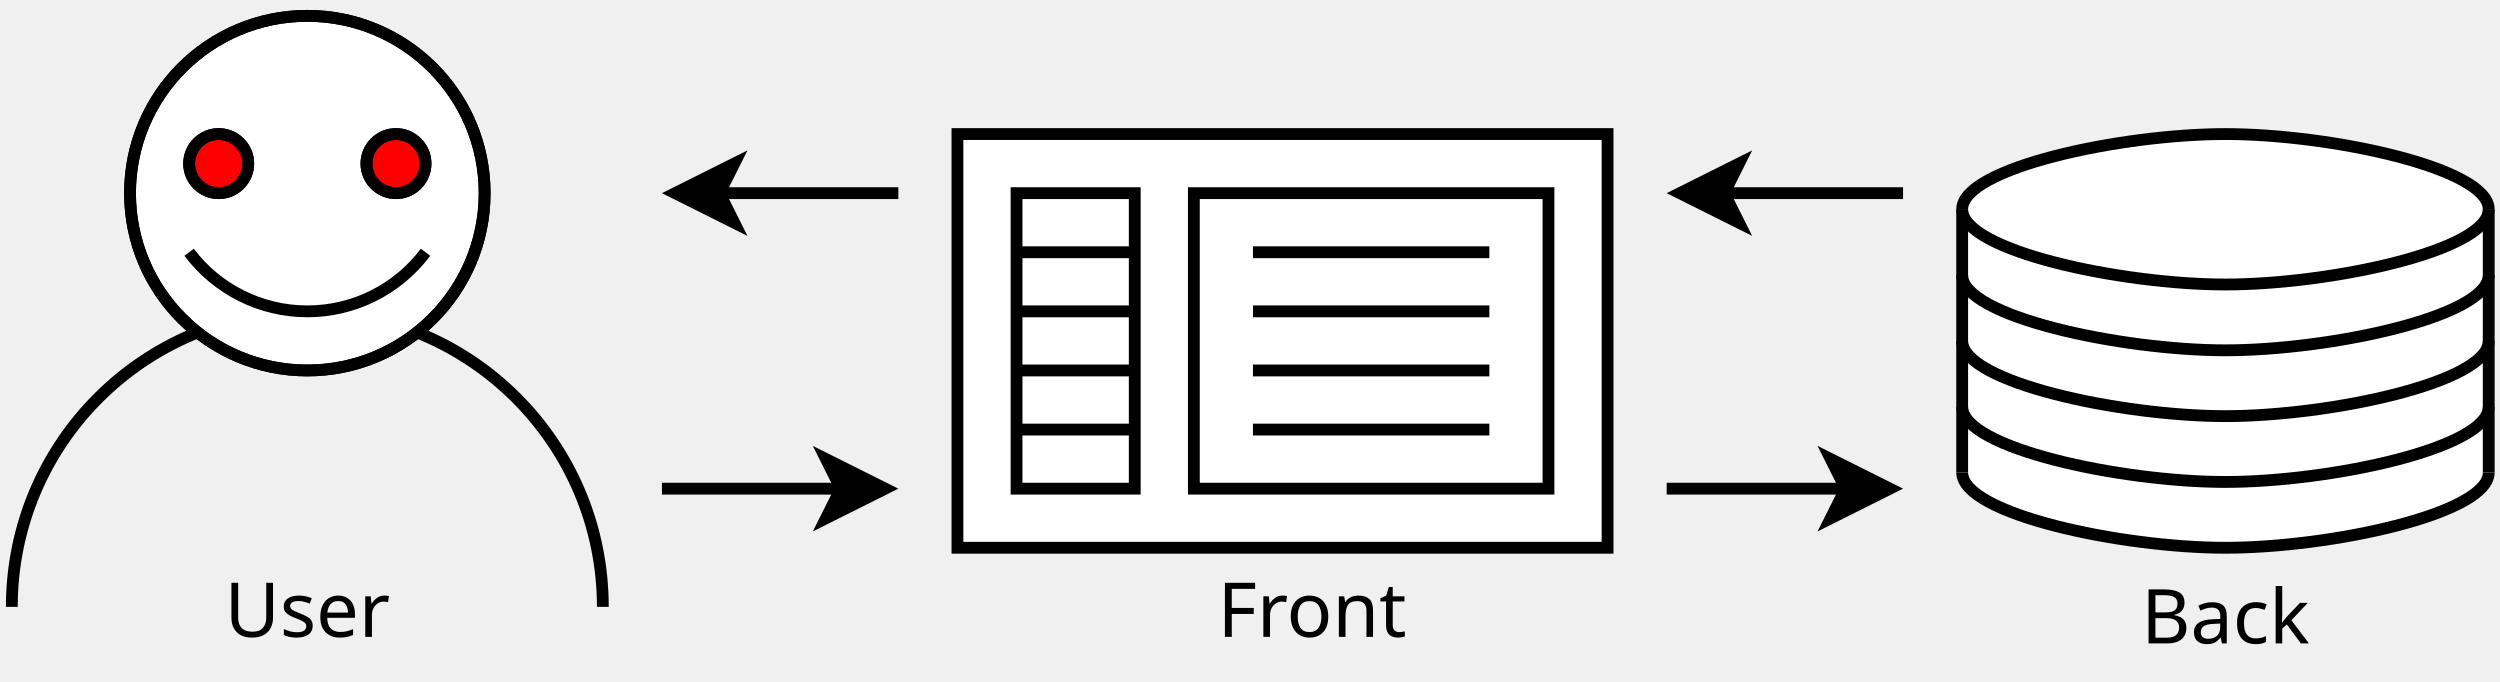
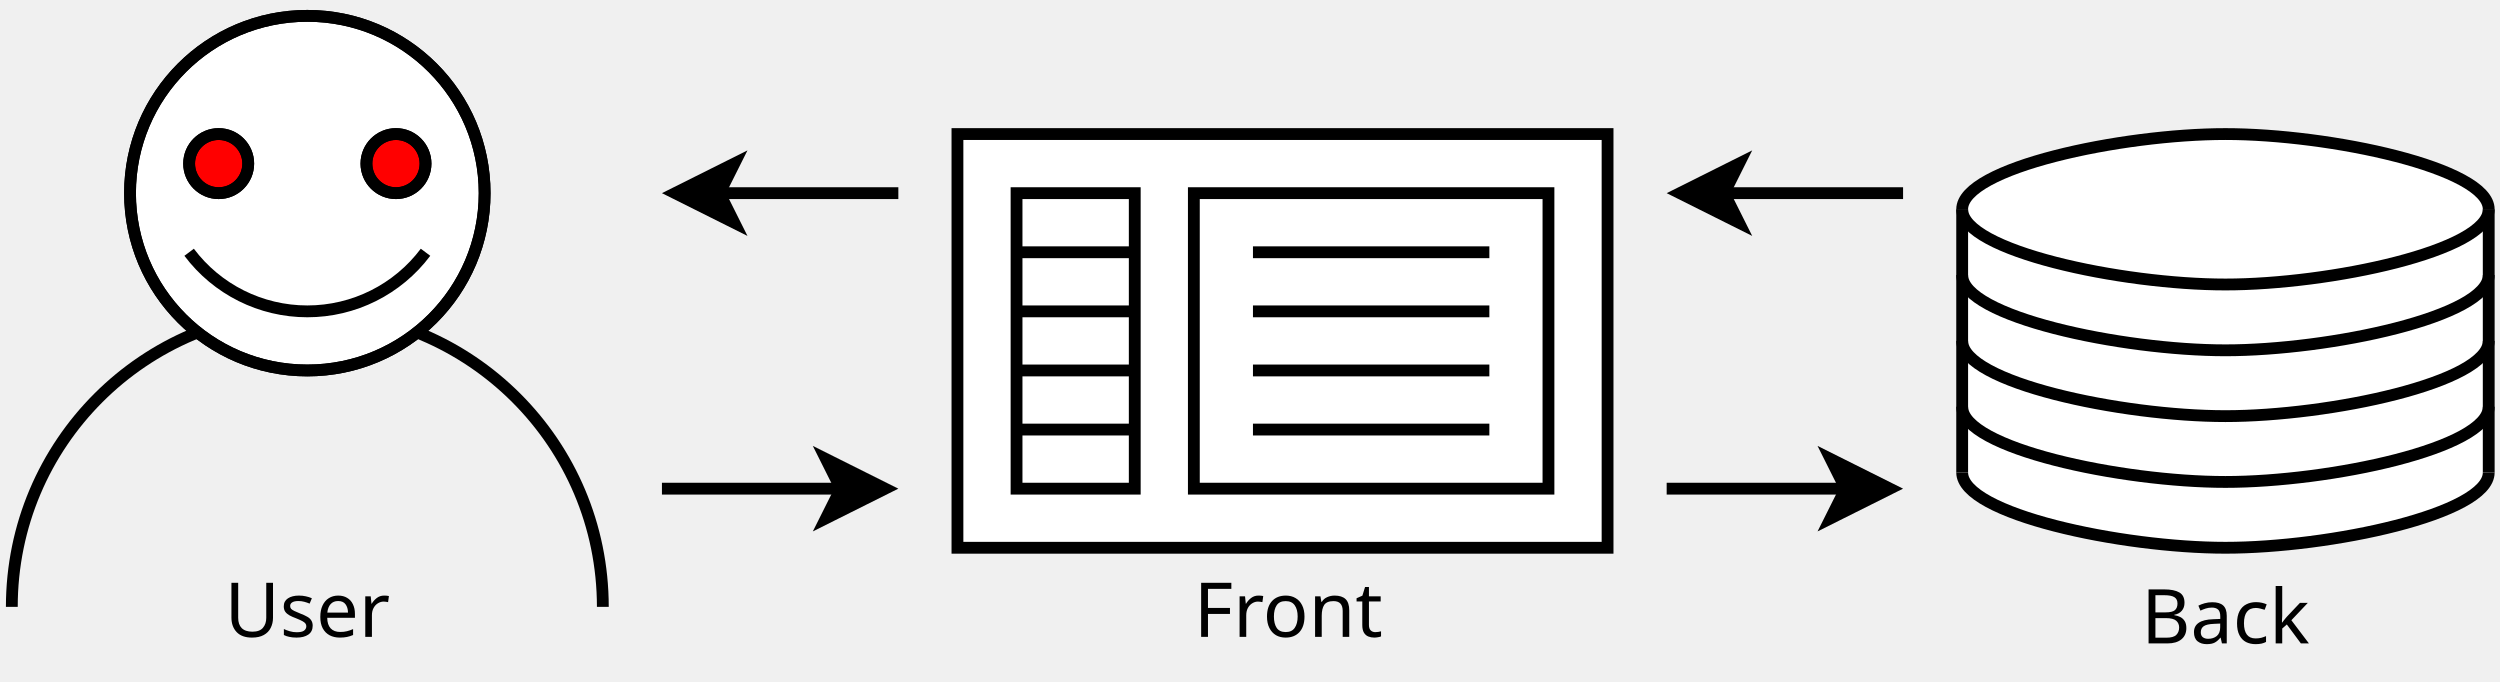
<svg xmlns="http://www.w3.org/2000/svg" width="22cm" height="6cm" viewBox="18 89 423 112">
  <path style="fill: none; fill-opacity:0; stroke-width: 2; stroke: #000000" d="M 120,190 A 50,50 0 1 0 20,190" />
  <g>
    <ellipse style="fill: #ffffff" cx="70" cy="120" rx="30" ry="30" />
    <ellipse style="fill: none; fill-opacity:0; stroke-width: 2; stroke: #000000" cx="70" cy="120" rx="30" ry="30" />
    <ellipse style="fill: none; fill-opacity:0; stroke-width: 2; stroke: #000000" cx="70" cy="120" rx="30" ry="30" />
  </g>
  <path style="fill: none; fill-opacity:0; stroke-width: 2; stroke: #000000" d="M 50,130 A 25,25 0 0 0 90,130" />
  <g>
    <ellipse style="fill: #ff0000" cx="55" cy="115" rx="5" ry="5" />
    <ellipse style="fill: none; fill-opacity:0; stroke-width: 2; stroke: #000000" cx="55" cy="115" rx="5" ry="5" />
    <ellipse style="fill: none; fill-opacity:0; stroke-width: 2; stroke: #000000" cx="55" cy="115" rx="5" ry="5" />
  </g>
  <g>
    <ellipse style="fill: #ff0000" cx="85" cy="115" rx="5" ry="5" />
    <ellipse style="fill: none; fill-opacity:0; stroke-width: 2; stroke: #000000" cx="85" cy="115" rx="5" ry="5" />
    <ellipse style="fill: none; fill-opacity:0; stroke-width: 2; stroke: #000000" cx="85" cy="115" rx="5" ry="5" />
  </g>
  <g>
    <rect style="fill: #ffffff" x="180" y="110" width="110" height="70" />
    <rect style="fill: none; fill-opacity:0; stroke-width: 2; stroke: #000000" x="180" y="110" width="110" height="70" />
  </g>
  <g>
    <rect style="fill: #ffffff" x="190" y="120" width="20" height="50" />
    <rect style="fill: none; fill-opacity:0; stroke-width: 2; stroke: #000000" x="190" y="120" width="20" height="50" />
  </g>
  <g>
    <rect style="fill: #ffffff" x="220" y="120" width="60" height="50" />
    <rect style="fill: none; fill-opacity:0; stroke-width: 2; stroke: #000000" x="220" y="120" width="60" height="50" />
  </g>
  <line style="fill: none; fill-opacity:0; stroke-width: 2; stroke: #000000" x1="230" y1="130" x2="270" y2="130" />
  <line style="fill: none; fill-opacity:0; stroke-width: 2; stroke: #000000" x1="230" y1="140" x2="270" y2="140" />
  <line style="fill: none; fill-opacity:0; stroke-width: 2; stroke: #000000" x1="230" y1="150" x2="270" y2="150" />
  <line style="fill: none; fill-opacity:0; stroke-width: 2; stroke: #000000" x1="230" y1="160" x2="270" y2="160" />
  <line style="fill: none; fill-opacity:0; stroke-width: 2; stroke: #000000" x1="190" y1="130" x2="210" y2="130" />
  <line style="fill: none; fill-opacity:0; stroke-width: 2; stroke: #000000" x1="190" y1="140" x2="210" y2="140" />
  <line style="fill: none; fill-opacity:0; stroke-width: 2; stroke: #000000" x1="190" y1="150" x2="210" y2="150" />
  <line style="fill: none; fill-opacity:0; stroke-width: 2; stroke: #000000" x1="190" y1="160" x2="210" y2="160" />
  <g>
    <rect style="fill: #ffffff" x="350" y="122.727" width="89.091" height="44.545" />
    <ellipse style="fill: #ffffff" cx="394.545" cy="167.273" rx="44.545" ry="12.727" />
    <ellipse style="fill: #ffffff" cx="394.545" cy="122.727" rx="44.545" ry="12.727" />
    <path style="fill: none; fill-opacity:0; stroke-width: 2; stroke: #000000" d="M 350 122.727 L 350,167.273" />
    <path style="fill: none; fill-opacity:0; stroke-width: 2; stroke: #000000" d="M 439.091 122.727 L 439.091,167.273" />
    <path style="fill: none; fill-opacity:0; stroke-width: 2; stroke: #000000" d="M 350 122.727 C 350,115.698 376.973,110 394.545,110 C 412.118,110 439.091,115.698 439.091,122.727" />
    <path style="fill: none; fill-opacity:0; stroke-width: 2; stroke: #000000" d="M 350 122.727 C 350,129.756 376.973,135.455 394.545,135.455 C 412.118,135.455 439.091,129.756 439.091,122.727" />
    <path style="fill: none; fill-opacity:0; stroke-width: 2; stroke: #000000" d="M 350 133.864 C 350,140.893 376.973,146.591 394.545,146.591 C 412.118,146.591 439.091,140.893 439.091,133.864" />
    <path style="fill: none; fill-opacity:0; stroke-width: 2; stroke: #000000" d="M 350 145 C 350,152.029 376.973,157.727 394.545,157.727 C 412.118,157.727 439.091,152.029 439.091,145" />
    <path style="fill: none; fill-opacity:0; stroke-width: 2; stroke: #000000" d="M 350 156.136 C 350,163.165 376.973,168.864 394.545,168.864 C 412.118,168.864 439.091,163.165 439.091,156.136" />
    <path style="fill: none; fill-opacity:0; stroke-width: 2; stroke: #000000" d="M 350 167.273 C 350,174.302 376.973,180 394.545,180 C 412.118,180 439.091,174.302 439.091,167.273" />
    <text font-size="12.8" style="fill: #000000;text-anchor:middle;font-family:sans-serif;font-style:normal;font-weight:normal" x="394.545" y="196.182">
      <tspan x="394.545" y="196.182">Back</tspan>
    </text>
  </g>
  <g>
    <line style="fill: none; fill-opacity:0; stroke-width: 2; stroke: #000000" x1="170" y1="120" x2="139.736" y2="120" />
    <polygon style="fill: #000000" points="132.236,120 142.236,115 139.736,120 142.236,125 " />
    <polygon style="fill: none; fill-opacity:0; stroke-width: 2; stroke: #000000" points="132.236,120 142.236,115 139.736,120 142.236,125 " />
  </g>
  <g>
    <line style="fill: none; fill-opacity:0; stroke-width: 2; stroke: #000000" x1="130" y1="170" x2="160.264" y2="170" />
    <polygon style="fill: #000000" points="167.764,170 157.764,175 160.264,170 157.764,165 " />
    <polygon style="fill: none; fill-opacity:0; stroke-width: 2; stroke: #000000" points="167.764,170 157.764,175 160.264,170 157.764,165 " />
  </g>
  <g>
    <line style="fill: none; fill-opacity:0; stroke-width: 2; stroke: #000000" x1="300" y1="170" x2="330.264" y2="170" />
    <polygon style="fill: #000000" points="337.764,170 327.764,175 330.264,170 327.764,165 " />
    <polygon style="fill: none; fill-opacity:0; stroke-width: 2; stroke: #000000" points="337.764,170 327.764,175 330.264,170 327.764,165 " />
  </g>
  <g>
    <line style="fill: none; fill-opacity:0; stroke-width: 2; stroke: #000000" x1="340" y1="120" x2="309.736" y2="120" />
    <polygon style="fill: #000000" points="302.236,120 312.236,115 309.736,120 312.236,125 " />
    <polygon style="fill: none; fill-opacity:0; stroke-width: 2; stroke: #000000" points="302.236,120 312.236,115 309.736,120 312.236,125 " />
  </g>
-   <text font-size="12.8" style="fill: #000000;text-anchor:middle;font-family:sans-serif;font-style:normal;font-weight:normal" x="240" y="195.075">
-     <tspan x="240" y="195.075">Front</tspan>
+   <text font-size="12.8" style="fill: #000000;text-anchor:start;font-family:sans-serif;font-style:normal;font-weight:normal" x="220" y="195.075">
+     <tspan x="220" y="195.075">Front</tspan>
  </text>
  <text font-size="12.8" style="fill: #000000;text-anchor:middle;font-family:sans-serif;font-style:normal;font-weight:normal" x="70" y="195.075">
    <tspan x="70" y="195.075">User</tspan>
  </text>
</svg>
